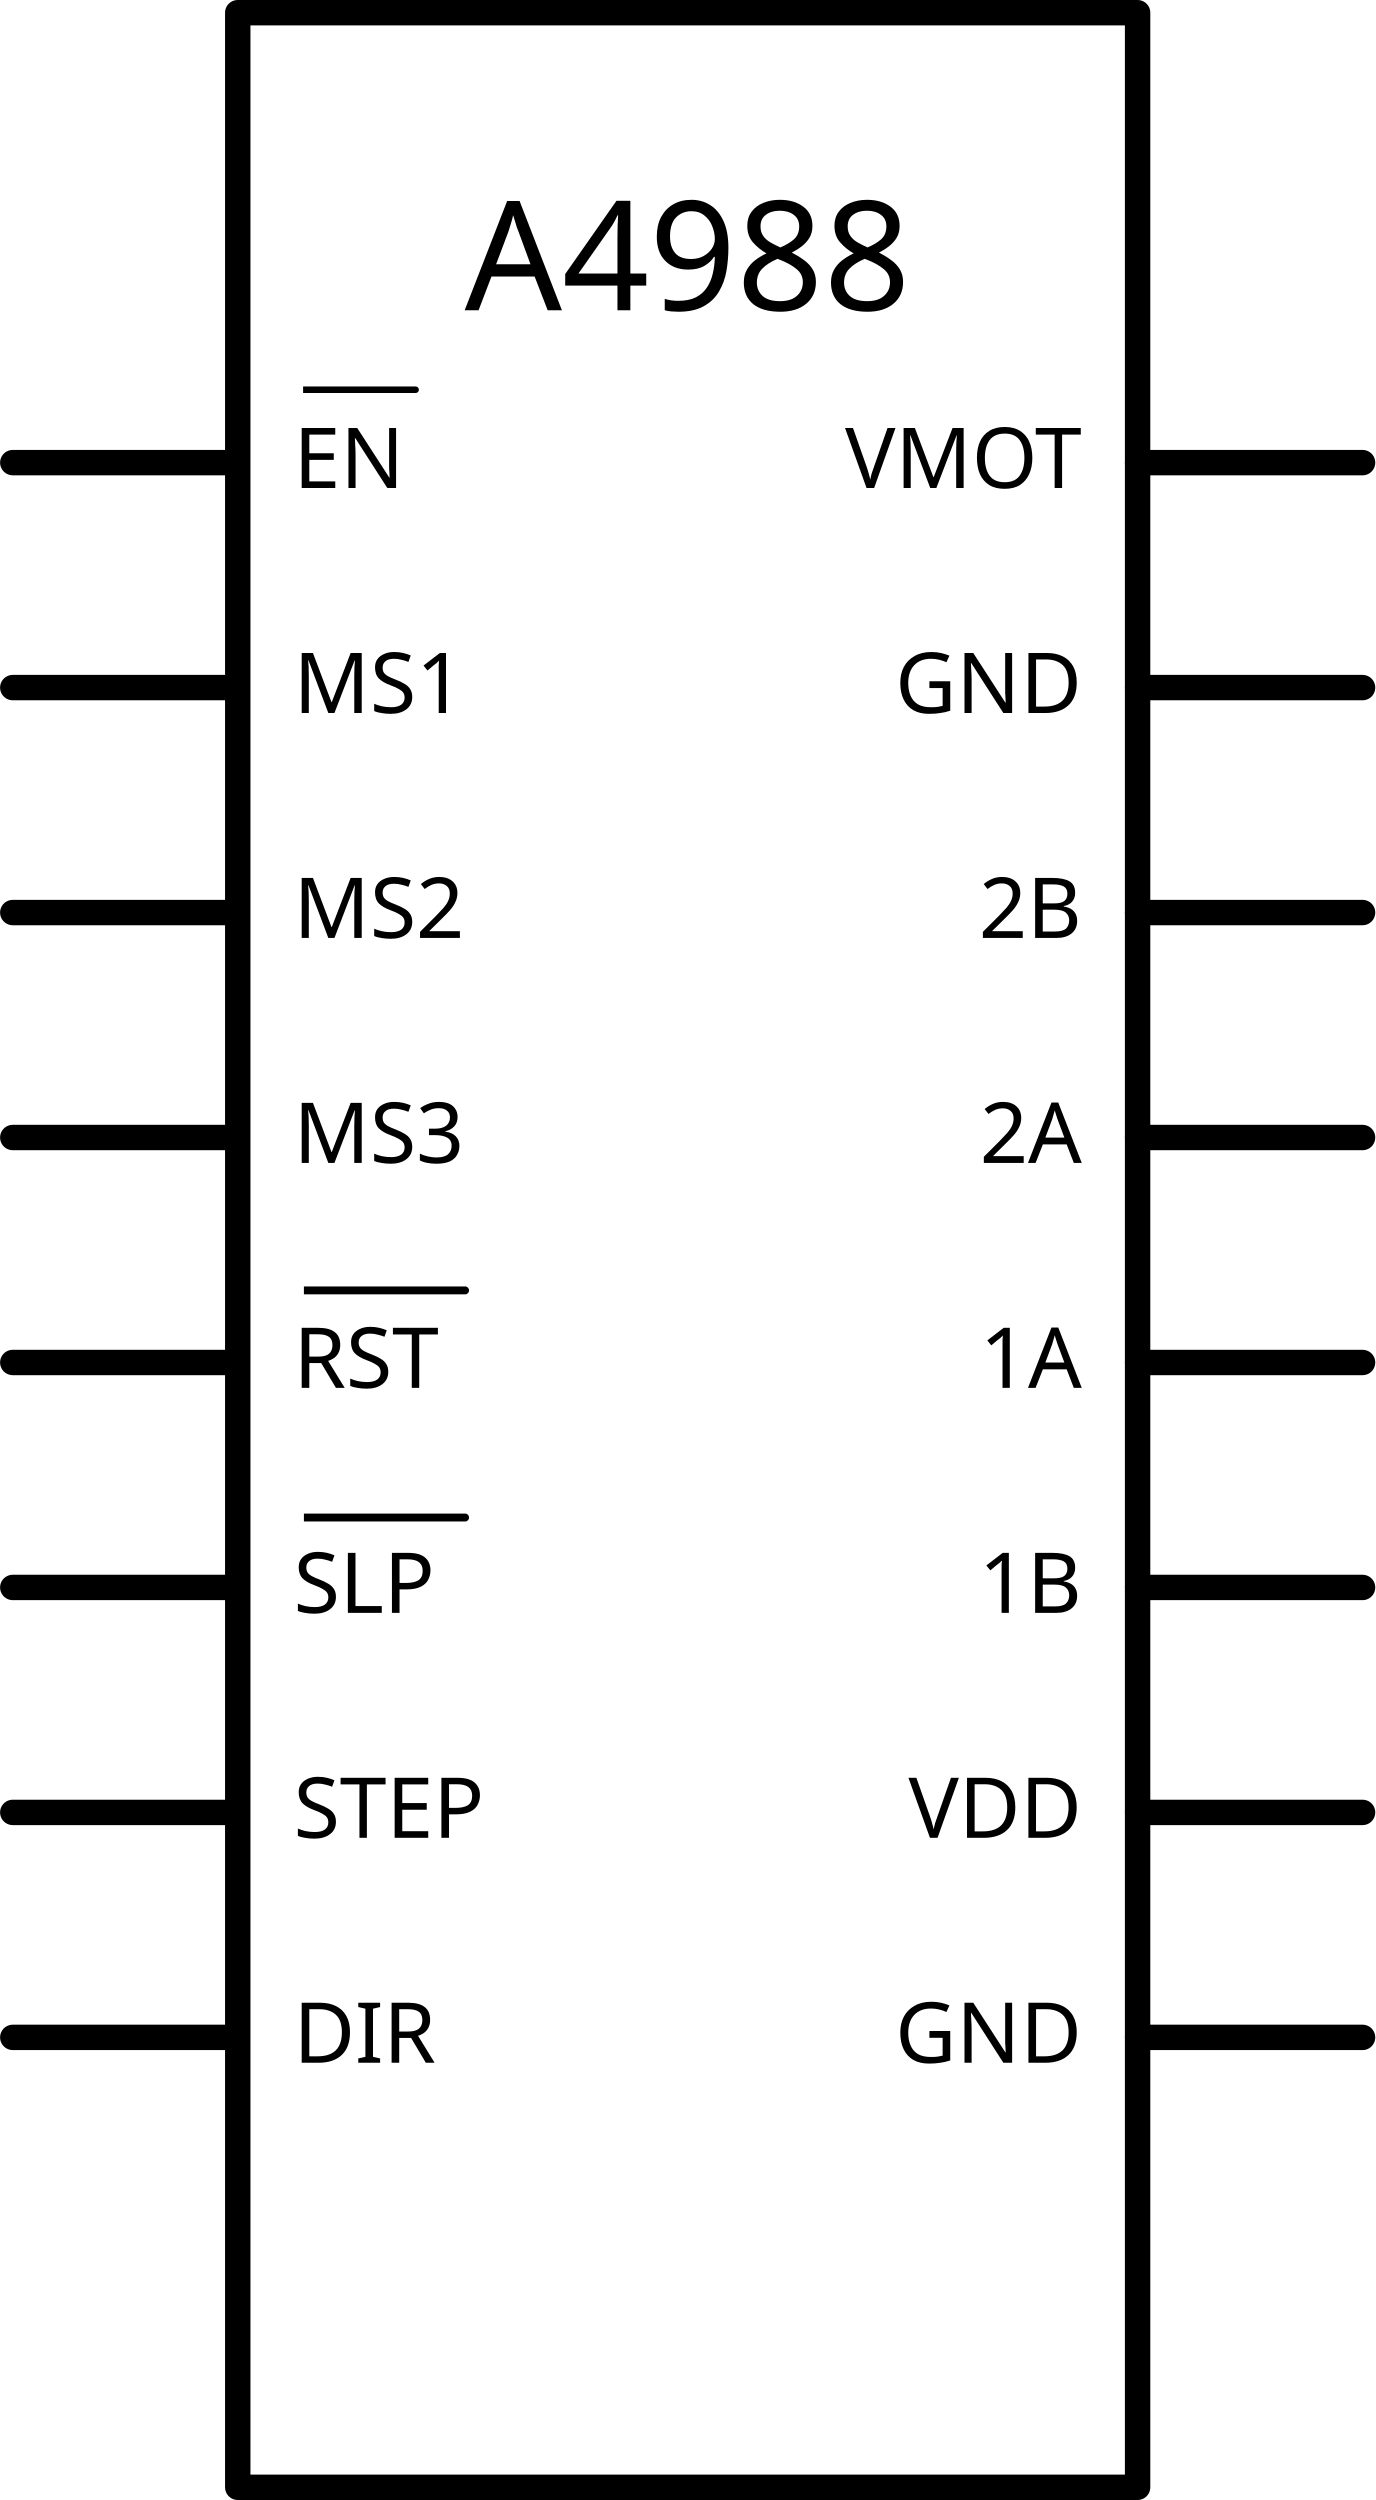
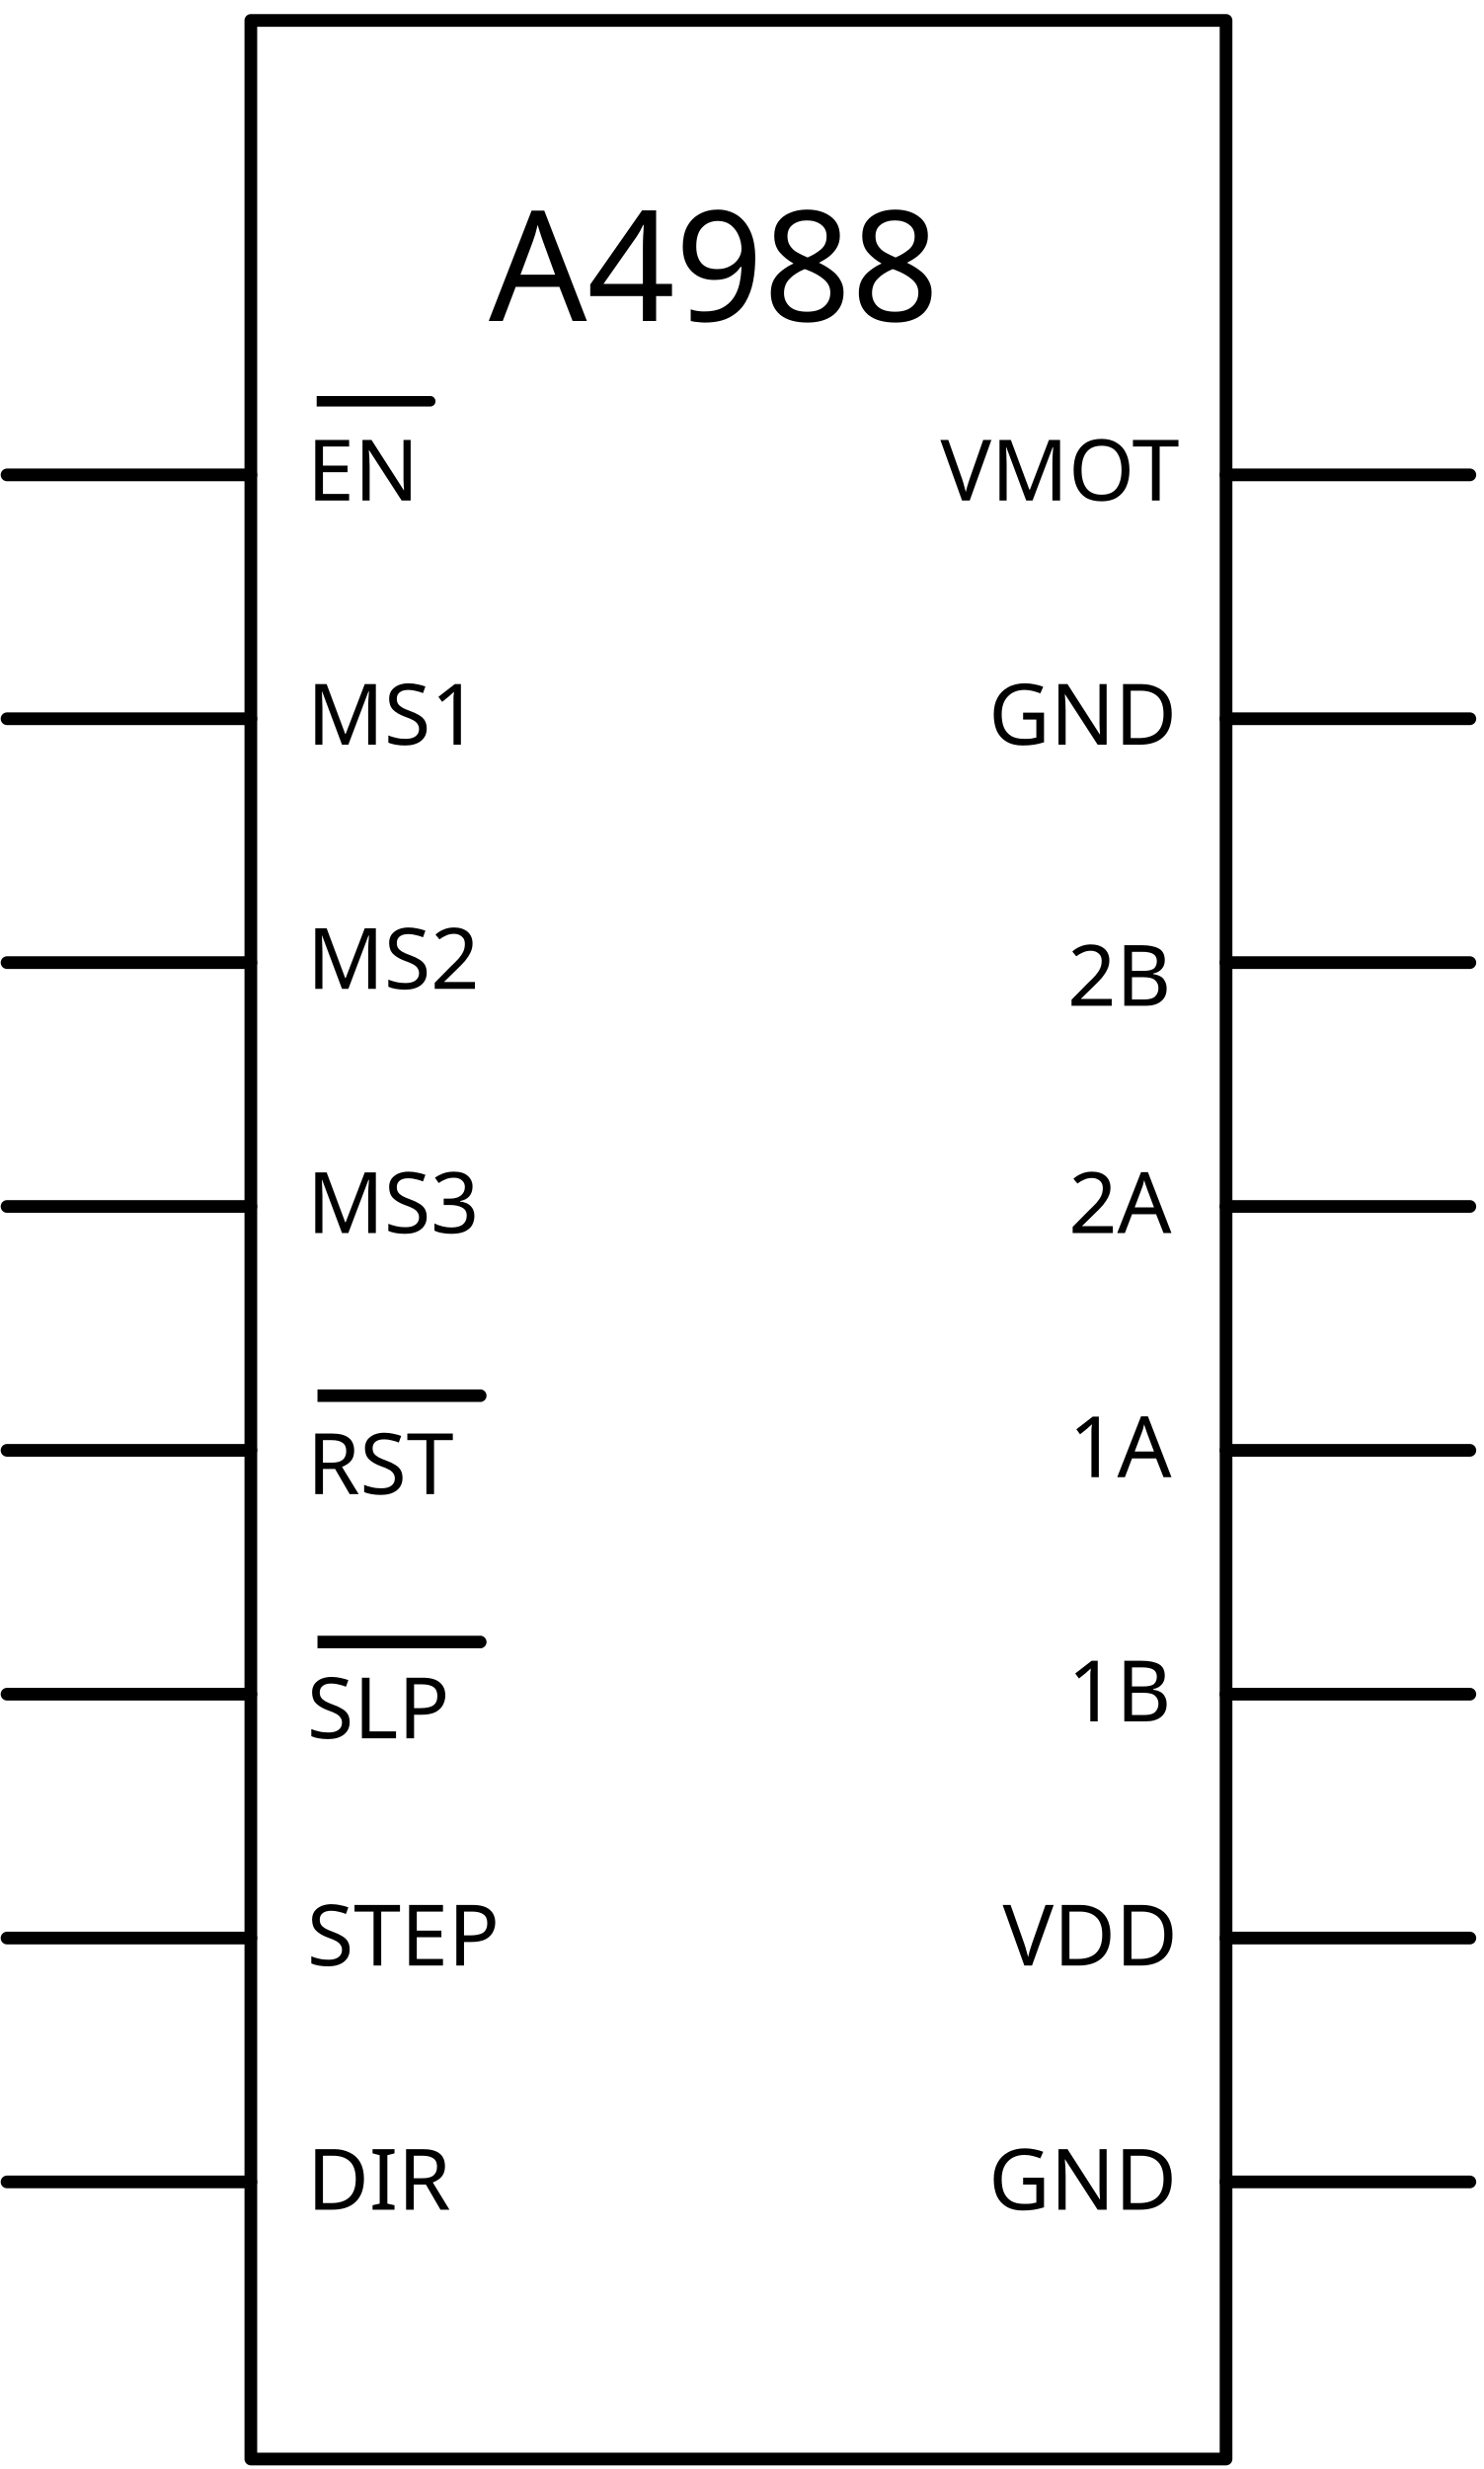
- <svg xmlns="http://www.w3.org/2000/svg" width="1.805in" x="0in" version="1.2" y="0in" gorn="0" height="3.281in" viewBox="0 0 129.959 236.258" id="svg2">
-   <defs id="defs92" />
-   <g gorn="0.4" id="schematic" stroke-width="0">
-     <rect width="85.039" x="22.46" y="1.2" fill="none" gorn="0.4.0" height="233.858" stroke="#000000" stroke-linejoin="round" stroke-linecap="round" id="rect7" stroke-width="2.4" />
-     <text x="64.98" y="29.32" fill="#000000" gorn="0.4.1" stroke="none" style="text-anchor:middle;font-family:Droid Sans" id="label" font-size="14.4">A4988</text>
-     <line fill="none" gorn="0.4.2" stroke="#000000" stroke-linejoin="round" stroke-linecap="round" id="line10" y1="43.72" stroke-width="2.4" x1="1.2" y2="43.72" x2="21.26" />
-     <rect width="21.26" x="0" y="42.52" fill="none" gorn="0.4.3" height="2.4" stroke-width="0" connectorName="1" />
-     <rect width="0,0425198" x="-0,0212599" y="43,7173" fill="none" gorn="0.4.4" height="0,0048" stroke="none" stroke-width="0" />
-     <rect width="2.4" x="0" y="42.52" fill="none" gorn="0.4.5" height="2.4" id="connector0pin" stroke-width="0" />
-     <text x="27.74" y="46.12" fill="#000000" gorn="0.4.6" stroke="none" style="text-anchor:start;font-family:Droid Sans" id="label0" font-size="7.949">EN</text>
-     <line fill="none" gorn="0.4.7" stroke="#000000" stroke-linejoin="round" stroke-linecap="round" id="line15" y1="64.98" stroke-width="2.4" x1="1.2" y2="64.98" x2="21.26" />
-     <rect width="21.26" x="0" y="63.779" fill="none" gorn="0.4.8" height="2.4" stroke-width="0" connectorName="2" />
-     <rect width="0,0425198" x="-0,0212599" y="64,97710000000001" fill="none" gorn="0.4.9" height="0,0048" stroke="none" stroke-width="0" />
-     <rect width="2.4" x="0" y="63.779" fill="none" gorn="0.4.10" height="2.4" id="connector1pin" stroke-width="0" />
-     <text x="27.74" y="67.38" fill="#000000" gorn="0.4.11" stroke="none" style="text-anchor:start;font-family:Droid Sans" id="label1" font-size="7.949">MS1</text>
-     <line fill="none" gorn="0.4.12" stroke="#000000" stroke-linejoin="round" stroke-linecap="round" id="line20" y1="86.239" stroke-width="2.4" x1="1.2" y2="86.239" x2="21.26" />
-     <rect width="21.26" x="0" y="85.039" fill="none" gorn="0.4.13" height="2.4" stroke-width="0" connectorName="3" />
-     <rect width="0,0425198" x="-0,0212599" y="86,2368" fill="none" gorn="0.4.14" height="0,0048" stroke="none" stroke-width="0" />
-     <rect width="2.4" x="0" y="85.039" fill="none" gorn="0.4.15" height="2.4" id="connector2pin" stroke-width="0" />
-     <text x="27.74" y="88.639" fill="#000000" gorn="0.4.16" stroke="none" style="text-anchor:start;font-family:Droid Sans" id="label2" font-size="7.949">MS2</text>
-     <line fill="none" gorn="0.4.17" stroke="#000000" stroke-linejoin="round" stroke-linecap="round" id="line25" y1="107.499" stroke-width="2.4" x1="1.2" y2="107.499" x2="21.26" />
-     <rect width="21.26" x="0" y="106.299" fill="none" gorn="0.4.18" height="2.4" stroke-width="0" connectorName="4" />
-     <rect width="0,0425198" x="-0,0212599" y="107,4966" fill="none" gorn="0.4.19" height="0,0048" stroke="none" stroke-width="0" />
-     <rect width="2.4" x="0" y="106.299" fill="none" gorn="0.4.20" height="2.4" id="connector3pin" stroke-width="0" />
-     <text x="27.74" y="109.899" fill="#000000" gorn="0.4.21" stroke="none" style="text-anchor:start;font-family:Droid Sans" id="label3" font-size="7.949">MS3</text>
-     <line fill="none" gorn="0.4.22" stroke="#000000" stroke-linejoin="round" stroke-linecap="round" id="line30" y1="128.759" stroke-width="2.4" x1="1.2" y2="128.759" x2="21.26" />
-     <rect width="21.26" x="0" y="127.559" fill="none" gorn="0.4.23" height="2.4" stroke-width="0" connectorName="5" />
-     <rect width="0,0425198" x="-0,0212599" y="128,7566" fill="none" gorn="0.4.24" height="0,0048" stroke="none" stroke-width="0" />
-     <rect width="2.4" x="0" y="127.559" fill="none" gorn="0.4.25" height="2.4" id="connector4pin" stroke-width="0" />
-     <text x="27.74" y="131.159" fill="#000000" gorn="0.4.26" stroke="none" style="text-anchor:start;font-family:Droid Sans" id="label4" font-size="7.949">RST</text>
-     <line fill="none" gorn="0.4.27" stroke="#000000" stroke-linejoin="round" stroke-linecap="round" id="line35" y1="150.019" stroke-width="2.4" x1="1.2" y2="150.019" x2="21.26" />
-     <rect width="21.26" x="0" y="148.819" fill="none" gorn="0.4.28" height="2.4" stroke-width="0" connectorName="6" />
-     <rect width="0,0425198" x="-0,0212599" y="150,0166" fill="none" gorn="0.4.29" height="0,0048" stroke="none" stroke-width="0" />
-     <rect width="2.4" x="0" y="148.819" fill="none" gorn="0.4.30" height="2.4" id="connector5pin" stroke-width="0" />
-     <text x="27.74" y="152.419" fill="#000000" gorn="0.4.31" stroke="none" style="text-anchor:start;font-family:Droid Sans" id="label5" font-size="7.949">SLP</text>
-     <line fill="none" gorn="0.4.32" stroke="#000000" stroke-linejoin="round" stroke-linecap="round" id="line40" y1="171.279" stroke-width="2.4" x1="1.2" y2="171.279" x2="21.26" />
-     <rect width="21.26" x="0" y="170.078" fill="none" gorn="0.4.33" height="2.4" stroke-width="0" connectorName="7" />
-     <rect width="0,0425198" x="-0,0212599" y="171,2756" fill="none" gorn="0.4.34" height="0,0048" stroke="none" stroke-width="0" />
-     <rect width="2.4" x="0" y="170.078" fill="none" gorn="0.4.35" height="2.4" id="connector6pin" stroke-width="0" />
-     <text x="27.74" y="173.678" fill="#000000" gorn="0.4.36" stroke="none" style="text-anchor:start;font-family:Droid Sans" id="label6" font-size="7.949">STEP</text>
-     <line fill="none" gorn="0.4.37" stroke="#000000" stroke-linejoin="round" stroke-linecap="round" id="line45" y1="192.539" stroke-width="2.4" x1="1.2" y2="192.539" x2="21.26" />
-     <rect width="21.26" x="0" y="191.339" fill="none" gorn="0.4.38" height="2.4" stroke-width="0" connectorName="8" />
-     <rect width="0,0425198" x="-0,0212599" y="192,5366" fill="none" gorn="0.4.39" height="0,0048" stroke="none" stroke-width="0" />
-     <rect width="2.4" x="0" y="191.339" fill="none" gorn="0.4.40" height="2.4" id="connector7pin" stroke-width="0" />
-     <text x="27.74" y="194.939" fill="#000000" gorn="0.4.41" stroke="none" style="text-anchor:start;font-family:Droid Sans" id="label7" font-size="7.949">DIR</text>
-     <line fill="none" gorn="0.4.42" stroke="#000000" stroke-linejoin="round" id="line50" stroke-linecap="round" y1="43.72" x1="107.499" y2="43.72" stroke-width="2.4" x2="128.759" />
-     <rect width="21.26" x="108.699" y="42.52" fill="none" gorn="0.4.43" connectorname="16" height="2.4" stroke-width="0" />
-     <rect width="0,0425198" x="129,9376401" y="43,7173" fill="none" gorn="0.4.44" height="0,0048" stroke="none" stroke-width="0" />
-     <rect width="2.4" x="127.559" y="42.52" fill="none" gorn="0.4.45" height="2.4" id="connector15pin" stroke-width="0" />
-     <text x="102.219" y="46.12" fill="#000000" gorn="0.4.46" stroke="none" style="text-anchor:end;font-family:Droid Sans" id="label15" font-size="7.949">VMOT</text>
-     <line fill="none" gorn="0.4.47" stroke="#000000" stroke-linejoin="round" stroke-linecap="round" id="line55" y1="64.98" stroke-width="2.4" x1="107.499" y2="64.98" x2="128.759" />
-     <rect width="21.26" x="108.699" y="63.779" fill="none" gorn="0.4.48" connectorname="15" height="2.4" stroke-width="0" />
-     <rect width="0,0425198" x="129,9376401" y="64,97710000000001" fill="none" gorn="0.4.49" height="0,0048" stroke="none" stroke-width="0" />
-     <rect width="2.4" x="127.559" y="63.779" fill="none" gorn="0.4.50" height="2.4" id="connector14pin" stroke-width="0" />
-     <text x="102.219" y="67.38" fill="#000000" gorn="0.4.51" stroke="none" style="text-anchor:end;font-family:Droid Sans" id="label14" font-size="7.949">GND</text>
-     <line fill="none" gorn="0.4.52" stroke="#000000" stroke-linejoin="round" stroke-linecap="round" id="line60" y1="86.239" stroke-width="2.4" x1="107.499" y2="86.239" x2="128.759" />
-     <rect width="21.26" x="108.699" y="85.039" fill="none" gorn="0.4.53" connectorname="14" height="2.4" stroke-width="0" />
-     <rect width="0,0425198" x="129,9376401" y="86,2368" fill="none" gorn="0.4.54" height="0,0048" stroke="none" stroke-width="0" />
-     <rect width="2.4" x="127.559" y="85.039" fill="none" gorn="0.4.55" height="2.4" id="connector13pin" stroke-width="0" />
-     <text x="102.219" y="88.639" fill="#000000" gorn="0.4.56" stroke="none" style="text-anchor:end;font-family:Droid Sans" id="label13" font-size="7.949">2B</text>
-     <line fill="none" gorn="0.4.57" stroke="#000000" stroke-linejoin="round" stroke-linecap="round" id="line65" y1="107.499" stroke-width="2.4" x1="107.499" y2="107.499" x2="128.759" />
-     <rect width="21.26" x="108.699" y="106.299" fill="none" gorn="0.4.58" connectorname="13" height="2.4" stroke-width="0" />
-     <rect width="0,0425198" x="129,9376401" y="107,4966" fill="none" gorn="0.4.59" height="0,0048" stroke="none" stroke-width="0" />
-     <rect width="2.4" x="127.559" y="106.299" fill="none" gorn="0.4.60" height="2.4" id="connector12pin" stroke-width="0" />
-     <text x="102.219" y="109.899" fill="#000000" gorn="0.4.61" stroke="none" style="text-anchor:end;font-family:Droid Sans" id="label12" font-size="7.949">2A</text>
-     <line fill="none" gorn="0.4.62" stroke="#000000" stroke-linejoin="round" stroke-linecap="round" id="line70" y1="128.759" stroke-width="2.4" x1="107.499" y2="128.759" x2="128.759" />
-     <rect width="21.26" x="108.699" y="127.559" fill="none" gorn="0.4.63" connectorname="12" height="2.4" stroke-width="0" />
-     <rect width="0,0425198" x="129,9376401" y="128,7566" fill="none" gorn="0.4.64" height="0,0048" stroke="none" stroke-width="0" />
-     <rect width="2.4" x="127.559" y="127.559" fill="none" gorn="0.4.65" height="2.4" id="connector11pin" stroke-width="0" />
-     <text x="102.219" y="131.159" fill="#000000" gorn="0.4.66" stroke="none" style="text-anchor:end;font-family:Droid Sans" id="label11" font-size="7.949">1A</text>
-     <line fill="none" gorn="0.4.67" stroke="#000000" stroke-linejoin="round" stroke-linecap="round" id="line75" y1="150.019" stroke-width="2.4" x1="107.499" y2="150.019" x2="128.759" />
-     <rect width="21.26" x="108.699" y="148.819" fill="none" gorn="0.4.68" connectorname="11" height="2.4" stroke-width="0" />
-     <rect width="0,0425198" x="129,9376401" y="150,0166" fill="none" gorn="0.4.69" height="0,0048" stroke="none" stroke-width="0" />
-     <rect width="2.4" x="127.559" y="148.819" fill="none" gorn="0.4.70" height="2.4" id="connector10pin" stroke-width="0" />
-     <text x="102.219" y="152.419" fill="#000000" gorn="0.4.71" stroke="none" style="text-anchor:end;font-family:Droid Sans" id="label10" font-size="7.949">1B</text>
-     <line fill="none" gorn="0.4.72" stroke="#000000" stroke-linejoin="round" stroke-linecap="round" id="line80" y1="171.279" stroke-width="2.4" x1="107.499" y2="171.279" x2="128.759" />
-     <rect width="21.26" x="108.699" y="170.078" fill="none" gorn="0.4.73" connectorname="10" height="2.4" stroke-width="0" />
-     <rect width="0,0425198" x="129,9376401" y="171,2756" fill="none" gorn="0.4.74" height="0,0048" stroke="none" stroke-width="0" />
-     <rect width="2.4" x="127.559" y="170.078" fill="none" gorn="0.4.75" height="2.4" id="connector9pin" stroke-width="0" />
-     <text x="102.219" y="173.678" fill="#000000" gorn="0.4.76" stroke="none" style="text-anchor:end;font-family:Droid Sans" id="label9" font-size="7.949">VDD</text>
-     <line fill="none" gorn="0.4.77" stroke="#000000" stroke-linejoin="round" stroke-linecap="round" id="line85" y1="192.539" stroke-width="2.4" x1="107.499" y2="192.539" x2="128.759" />
-     <rect width="21.26" x="108.699" y="191.339" fill="none" gorn="0.4.78" connectorname="9" height="2.4" stroke-width="0" />
-     <rect width="0,0425198" x="129,9376401" y="192,5366" fill="none" gorn="0.4.79" height="0,0048" stroke="none" stroke-width="0" />
-     <rect width="2.4" x="127.559" y="191.339" fill="none" gorn="0.4.80" height="2.4" id="connector8pin" stroke-width="0" />
-     <text x="102.219" y="194.939" fill="#000000" gorn="0.4.81" stroke="none" style="text-anchor:end;font-family:Droid Sans" id="label8" font-size="7.949">GND</text>
-     <g transform="matrix(0.8000003,0,0,0.8000003,-1.6948574e-4,0)">
-       <g>
-         <g>
-           <g>
-             <path stroke-opacity="1" fill="none" gorn="0.4.82.0.0.0.0" stroke="#000000" style="stroke-linecap:butt;stroke-linejoin:miter;" id="path3071" stroke-width="0.8" d="m -0.885,-57.29 c 49.109,0 48.667,0 48.667,0" />
-           </g>
-         </g>
-       </g>
+ <svg xmlns="http://www.w3.org/2000/svg" version="1.1" id="svg2" x="0px" y="0px" width="87.646px" height="145.796px" viewBox="0 0 87.646 145.796" enable-background="new 0 0 87.646 145.796" xml:space="preserve">
+   <g id="schematic">
+     <rect id="rect7" x="14.816" y="1.206" fill="none" stroke="#000000" stroke-width="0.75" stroke-linecap="round" stroke-linejoin="round" width="57.6" height="144" />
+     <text id="label" transform="matrix(1 0 0 1 28.8669 18.9536)" font-family="'DroidSans'" font-size="9.089">A4988</text>
+     <g>
+       <line id="line10" fill="none" stroke="#000000" stroke-width="0.75" stroke-linecap="round" stroke-linejoin="round" x1="0.416" y1="28.042" x2="14.816" y2="28.042" />
+       <rect x="0.416" y="27.542" fill="none" width="14.4" height="1" />
+       <path fill="none" d="M0.416,27.742L0.416,27.742L0.416,27.742z" />
+       <rect id="connector0pin" x="0.416" y="27.542" fill="none" width="1.516" height="1" />
    </g>
-     <path stroke-opacity="1" fill="none" gorn="0.4.83" stroke="#000000" style="stroke-linecap:butt;stroke-linejoin:miter;" id="path3071-1" stroke-width="0.619" d="m 28.636,36.831 c 10.883,0 10.785,0 10.785,0" />
-     <path stroke-opacity="1" fill="none" gorn="0.4.84" stroke="#000000" style="stroke-linecap:butt;stroke-linejoin:miter;" id="path3071-1-1" stroke-width="0.741" d="m 28.713,121.946 c 15.596,0 15.456,0 15.456,0" />
-     <path stroke-opacity="1" fill="none" gorn="0.4.85" stroke="#000000" style="stroke-linecap:butt;stroke-linejoin:miter;" id="path3071-1-1-9" stroke-width="0.741" d="m 28.713,143.411 c 15.596,0 15.456,0 15.456,0" />
+     <text id="label0" transform="matrix(1 0 0 1 18.1375 29.5562)" font-family="'DroidSans'" font-size="5.017">EN</text>
+     <g>
+       <line id="line15" fill="none" stroke="#000000" stroke-width="0.75" stroke-linecap="round" stroke-linejoin="round" x1="0.416" y1="42.442" x2="14.816" y2="42.442" />
+       <rect x="0.416" y="41.943" fill="none" width="14.4" height="1" />
+       <path fill="none" d="M0.416,42.034L0.416,42.034L0.416,42.034z" />
+       <rect id="connector1pin" x="0.416" y="41.943" fill="none" width="1.516" height="1" />
+     </g>
+     <text id="label1" transform="matrix(1 0 0 1 18.1375 43.9751)" font-family="'DroidSans'" font-size="5.017">MS1</text>
+     <g>
+       <line id="line20" fill="none" stroke="#000000" stroke-width="0.75" stroke-linecap="round" stroke-linejoin="round" x1="0.416" y1="56.843" x2="14.816" y2="56.843" />
+       <rect x="0.416" y="56.342" fill="none" width="14.4" height="1" />
+       <path fill="none" d="M0.416,56.743L0.416,56.743L0.416,56.743z" />
+       <rect id="connector2pin" x="0.416" y="56.342" fill="none" width="1.516" height="1" />
+     </g>
+     <text id="label2" transform="matrix(1 0 0 1 18.1375 58.3931)" font-family="'DroidSans'" font-size="5.017">MS2</text>
+     <g>
+       <line id="line25" fill="none" stroke="#000000" stroke-width="0.75" stroke-linecap="round" stroke-linejoin="round" x1="0.416" y1="71.242" x2="14.816" y2="71.242" />
+       <rect x="0.416" y="70.743" fill="none" width="14.4" height="1" />
+       <path fill="none" d="M0.416,71.034L0.416,71.034L0.416,71.034z" />
+       <rect id="connector3pin" x="0.416" y="70.743" fill="none" width="1.516" height="1" />
+     </g>
+     <text id="label3" transform="matrix(1 0 0 1 18.1375 72.811)" font-family="'DroidSans'" font-size="5.017">MS3</text>
+     <g>
+       <line id="line30" fill="none" stroke="#000000" stroke-width="0.75" stroke-linecap="round" stroke-linejoin="round" x1="0.416" y1="85.643" x2="14.816" y2="85.643" />
+       <rect x="0.416" y="85.142" fill="none" width="14.4" height="1" />
+       <path fill="none" d="M0.416,85.327L0.416,85.327L0.416,85.327z" />
+       <rect id="connector4pin" x="0.416" y="85.142" fill="none" width="1.516" height="1" />
+     </g>
+     <text id="label4" transform="matrix(1 0 0 1 18.1375 88.229)" font-family="'DroidSans'" font-size="5.017">RST</text>
+     <g>
+       <line id="line35" fill="none" stroke="#000000" stroke-width="0.75" stroke-linecap="round" stroke-linejoin="round" x1="0.416" y1="100.042" x2="14.816" y2="100.042" />
+       <rect x="0.416" y="99.542" fill="none" width="14.4" height="1" />
+       <path fill="none" d="M0.416,100.035L0.416,100.035L0.416,100.035z" />
+       <rect id="connector5pin" x="0.416" y="99.542" fill="none" width="1.516" height="1" />
+     </g>
+     <text id="label5" transform="matrix(1 0 0 1 18.1375 102.6479)" font-family="'DroidSans'" font-size="5.017">SLP</text>
+     <g>
+       <line id="line40" fill="none" stroke="#000000" stroke-width="0.75" stroke-linecap="round" stroke-linejoin="round" x1="0.416" y1="114.443" x2="14.816" y2="114.443" />
+       <rect x="0.416" y="113.943" fill="none" width="14.4" height="1" />
+       <path fill="none" d="M0.416,114.327L0.416,114.327L0.416,114.327z" />
+       <rect id="connector6pin" x="0.416" y="113.943" fill="none" width="1.516" height="1" />
+     </g>
+     <text id="label6" transform="matrix(1 0 0 1 18.1375 116.0669)" font-family="'DroidSans'" font-size="5.017">STEP</text>
+     <g>
+       <line id="line45" fill="none" stroke="#000000" stroke-width="0.75" stroke-linecap="round" stroke-linejoin="round" x1="0.416" y1="128.844" x2="14.816" y2="128.844" />
+       <rect x="0.416" y="128.343" fill="none" width="14.4" height="1" />
+       <path fill="none" d="M0.416,128.619L0.416,128.619L0.416,128.619z" />
+       <rect id="connector7pin" x="0.416" y="128.343" fill="none" width="1.516" height="1" />
+     </g>
+     <text id="label7" transform="matrix(1 0 0 1 18.1375 130.4849)" font-family="'DroidSans'" font-size="5.017">DIR</text>
+     <g>
+       <line id="line50" fill="none" stroke="#000000" stroke-width="0.75" stroke-linecap="round" stroke-linejoin="round" x1="72.416" y1="28.042" x2="86.817" y2="28.042" />
+       <rect x="72.416" y="27.542" fill="none" width="14.4" height="1" />
+       <path fill="none" d="M86.211,27.742L86.211,27.742L86.211,27.742z" />
+       <rect id="connector15pin" x="85.301" y="27.542" fill="none" width="1.517" height="1" />
+     </g>
+     <text id="label15" transform="matrix(1 0 0 1 55.5427 29.5562)" font-family="'DroidSans'" font-size="5.017">VMOT</text>
+     <g>
+       <line id="line55" fill="none" stroke="#000000" stroke-width="0.75" stroke-linecap="round" stroke-linejoin="round" x1="72.416" y1="42.442" x2="86.817" y2="42.442" />
+       <rect x="72.416" y="41.943" fill="none" width="14.4" height="1" />
+       <path fill="none" d="M86.211,42.034L86.211,42.034L86.211,42.034z" />
+       <rect id="connector14pin" x="85.301" y="41.943" fill="none" width="1.517" height="1" />
+     </g>
+     <text id="label14" transform="matrix(1 0 0 1 58.3835 43.9751)" font-family="'DroidSans'" font-size="5.017">GND</text>
+     <g>
+       <line id="line60" fill="none" stroke="#000000" stroke-width="0.75" stroke-linecap="round" stroke-linejoin="round" x1="72.416" y1="56.843" x2="86.817" y2="56.843" />
+       <rect x="72.416" y="56.342" fill="none" width="14.4" height="1" />
+       <path fill="none" d="M86.211,56.743L86.211,56.743L86.211,56.743z" />
+       <rect id="connector13pin" x="85.301" y="56.342" fill="none" width="1.517" height="1" />
+     </g>
+     <text id="label13" transform="matrix(1 0 0 1 63.0554 59.3931)" font-family="'DroidSans'" font-size="5.017">2B</text>
+     <g>
+       <line id="line65" fill="none" stroke="#000000" stroke-width="0.75" stroke-linecap="round" stroke-linejoin="round" x1="72.416" y1="71.242" x2="86.817" y2="71.242" />
+       <rect x="72.416" y="70.743" fill="none" width="14.4" height="1" />
+       <path fill="none" d="M86.211,71.034L86.211,71.034L86.211,71.034z" />
+       <rect id="connector12pin" x="85.301" y="70.743" fill="none" width="1.517" height="1" />
+     </g>
+     <text id="label12" transform="matrix(1 0 0 1 63.1218 72.811)" font-family="'DroidSans'" font-size="5.017">2A</text>
+     <g>
+       <line id="line70" fill="none" stroke="#000000" stroke-width="0.75" stroke-linecap="round" stroke-linejoin="round" x1="72.416" y1="85.643" x2="86.817" y2="85.643" />
+       <rect x="72.416" y="85.142" fill="none" width="14.4" height="1" />
+       <path fill="none" d="M86.211,85.327L86.211,85.327L86.211,85.327z" />
+       <rect id="connector11pin" x="85.301" y="85.142" fill="none" width="1.517" height="1" />
+     </g>
+     <text id="label11" transform="matrix(1 0 0 1 63.1218 87.229)" font-family="'DroidSans'" font-size="5.017">1A</text>
+     <g>
+       <line id="line75" fill="none" stroke="#000000" stroke-width="0.75" stroke-linecap="round" stroke-linejoin="round" x1="72.416" y1="100.042" x2="86.817" y2="100.042" />
+       <rect x="72.416" y="99.542" fill="none" width="14.4" height="1" />
+       <path fill="none" d="M86.211,100.035L86.211,100.035L86.211,100.035z" />
+       <rect id="connector10pin" x="85.301" y="99.542" fill="none" width="1.517" height="1" />
+     </g>
+     <text id="label10" transform="matrix(1 0 0 1 63.0554 101.6479)" font-family="'DroidSans'" font-size="5.017">1B</text>
+     <g>
+       <line id="line80" fill="none" stroke="#000000" stroke-width="0.75" stroke-linecap="round" stroke-linejoin="round" x1="72.416" y1="114.443" x2="86.817" y2="114.443" />
+       <rect x="72.416" y="113.943" fill="none" width="14.4" height="1" />
+       <path fill="none" d="M86.211,114.327L86.211,114.327L86.211,114.327z" />
+       <rect id="connector9pin" x="85.301" y="113.943" fill="none" width="1.517" height="1" />
+     </g>
+     <text id="label9" transform="matrix(1 0 0 1 59.2214 116.0669)" font-family="'DroidSans'" font-size="5.017">VDD</text>
+     <g>
+       <line id="line85" fill="none" stroke="#000000" stroke-width="0.75" stroke-linecap="round" stroke-linejoin="round" x1="72.416" y1="128.844" x2="86.817" y2="128.844" />
+       <rect x="72.416" y="128.343" fill="none" width="14.4" height="1" />
+       <path fill="none" d="M86.211,128.619L86.211,128.619L86.211,128.619z" />
+       <rect id="connector8pin" x="85.301" y="128.343" fill="none" width="1.517" height="1" />
+     </g>
+     <text id="label8" transform="matrix(1 0 0 1 58.3835 130.4849)" font-family="'DroidSans'" font-size="5.017">GND</text>
+     <path id="path3071-1" fill="none" stroke="#000000" stroke-width="0.619" d="M18.704,23.694c6.869,0,6.807,0,6.807,0" />
+     <path id="path3071-1-1" fill="none" stroke="#000000" stroke-width="0.741" d="M18.752,82.416c9.843,0,9.755,0,9.755,0" />
+     <path id="path3071-1-1-9" fill="none" stroke="#000000" stroke-width="0.741" d="M18.752,96.962c9.843,0,9.755,0,9.755,0" />
  </g>
</svg>
